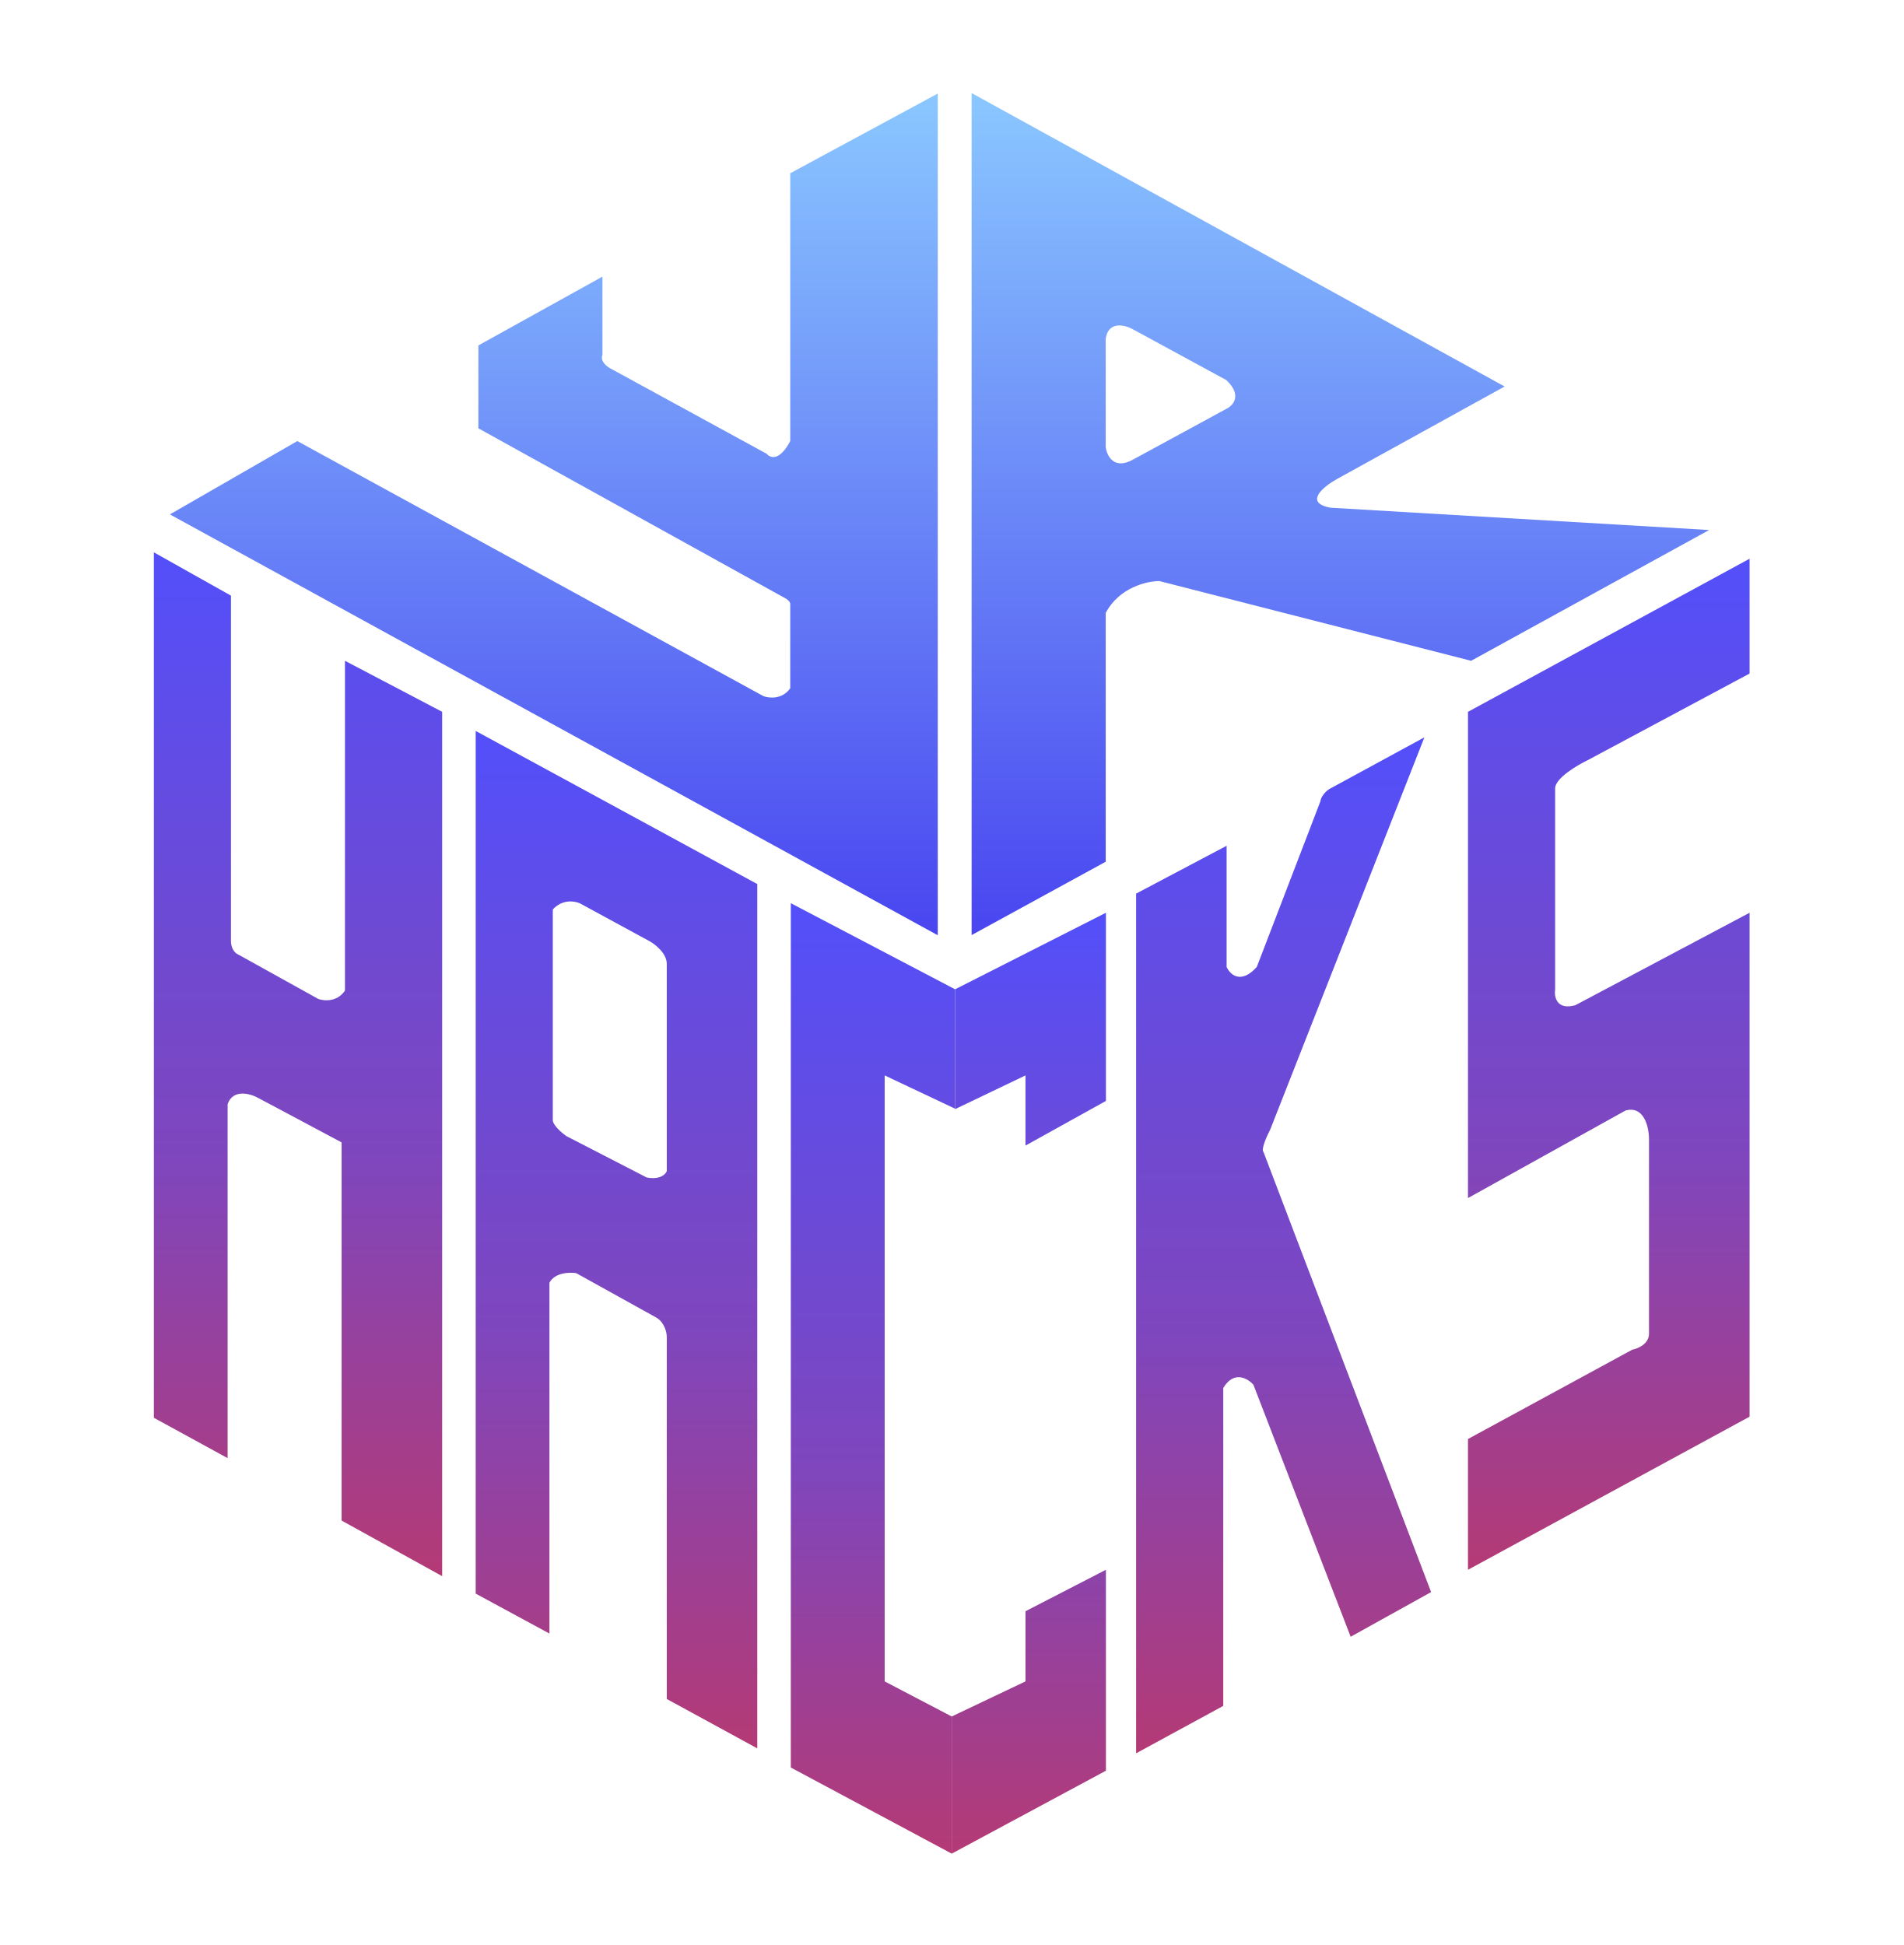
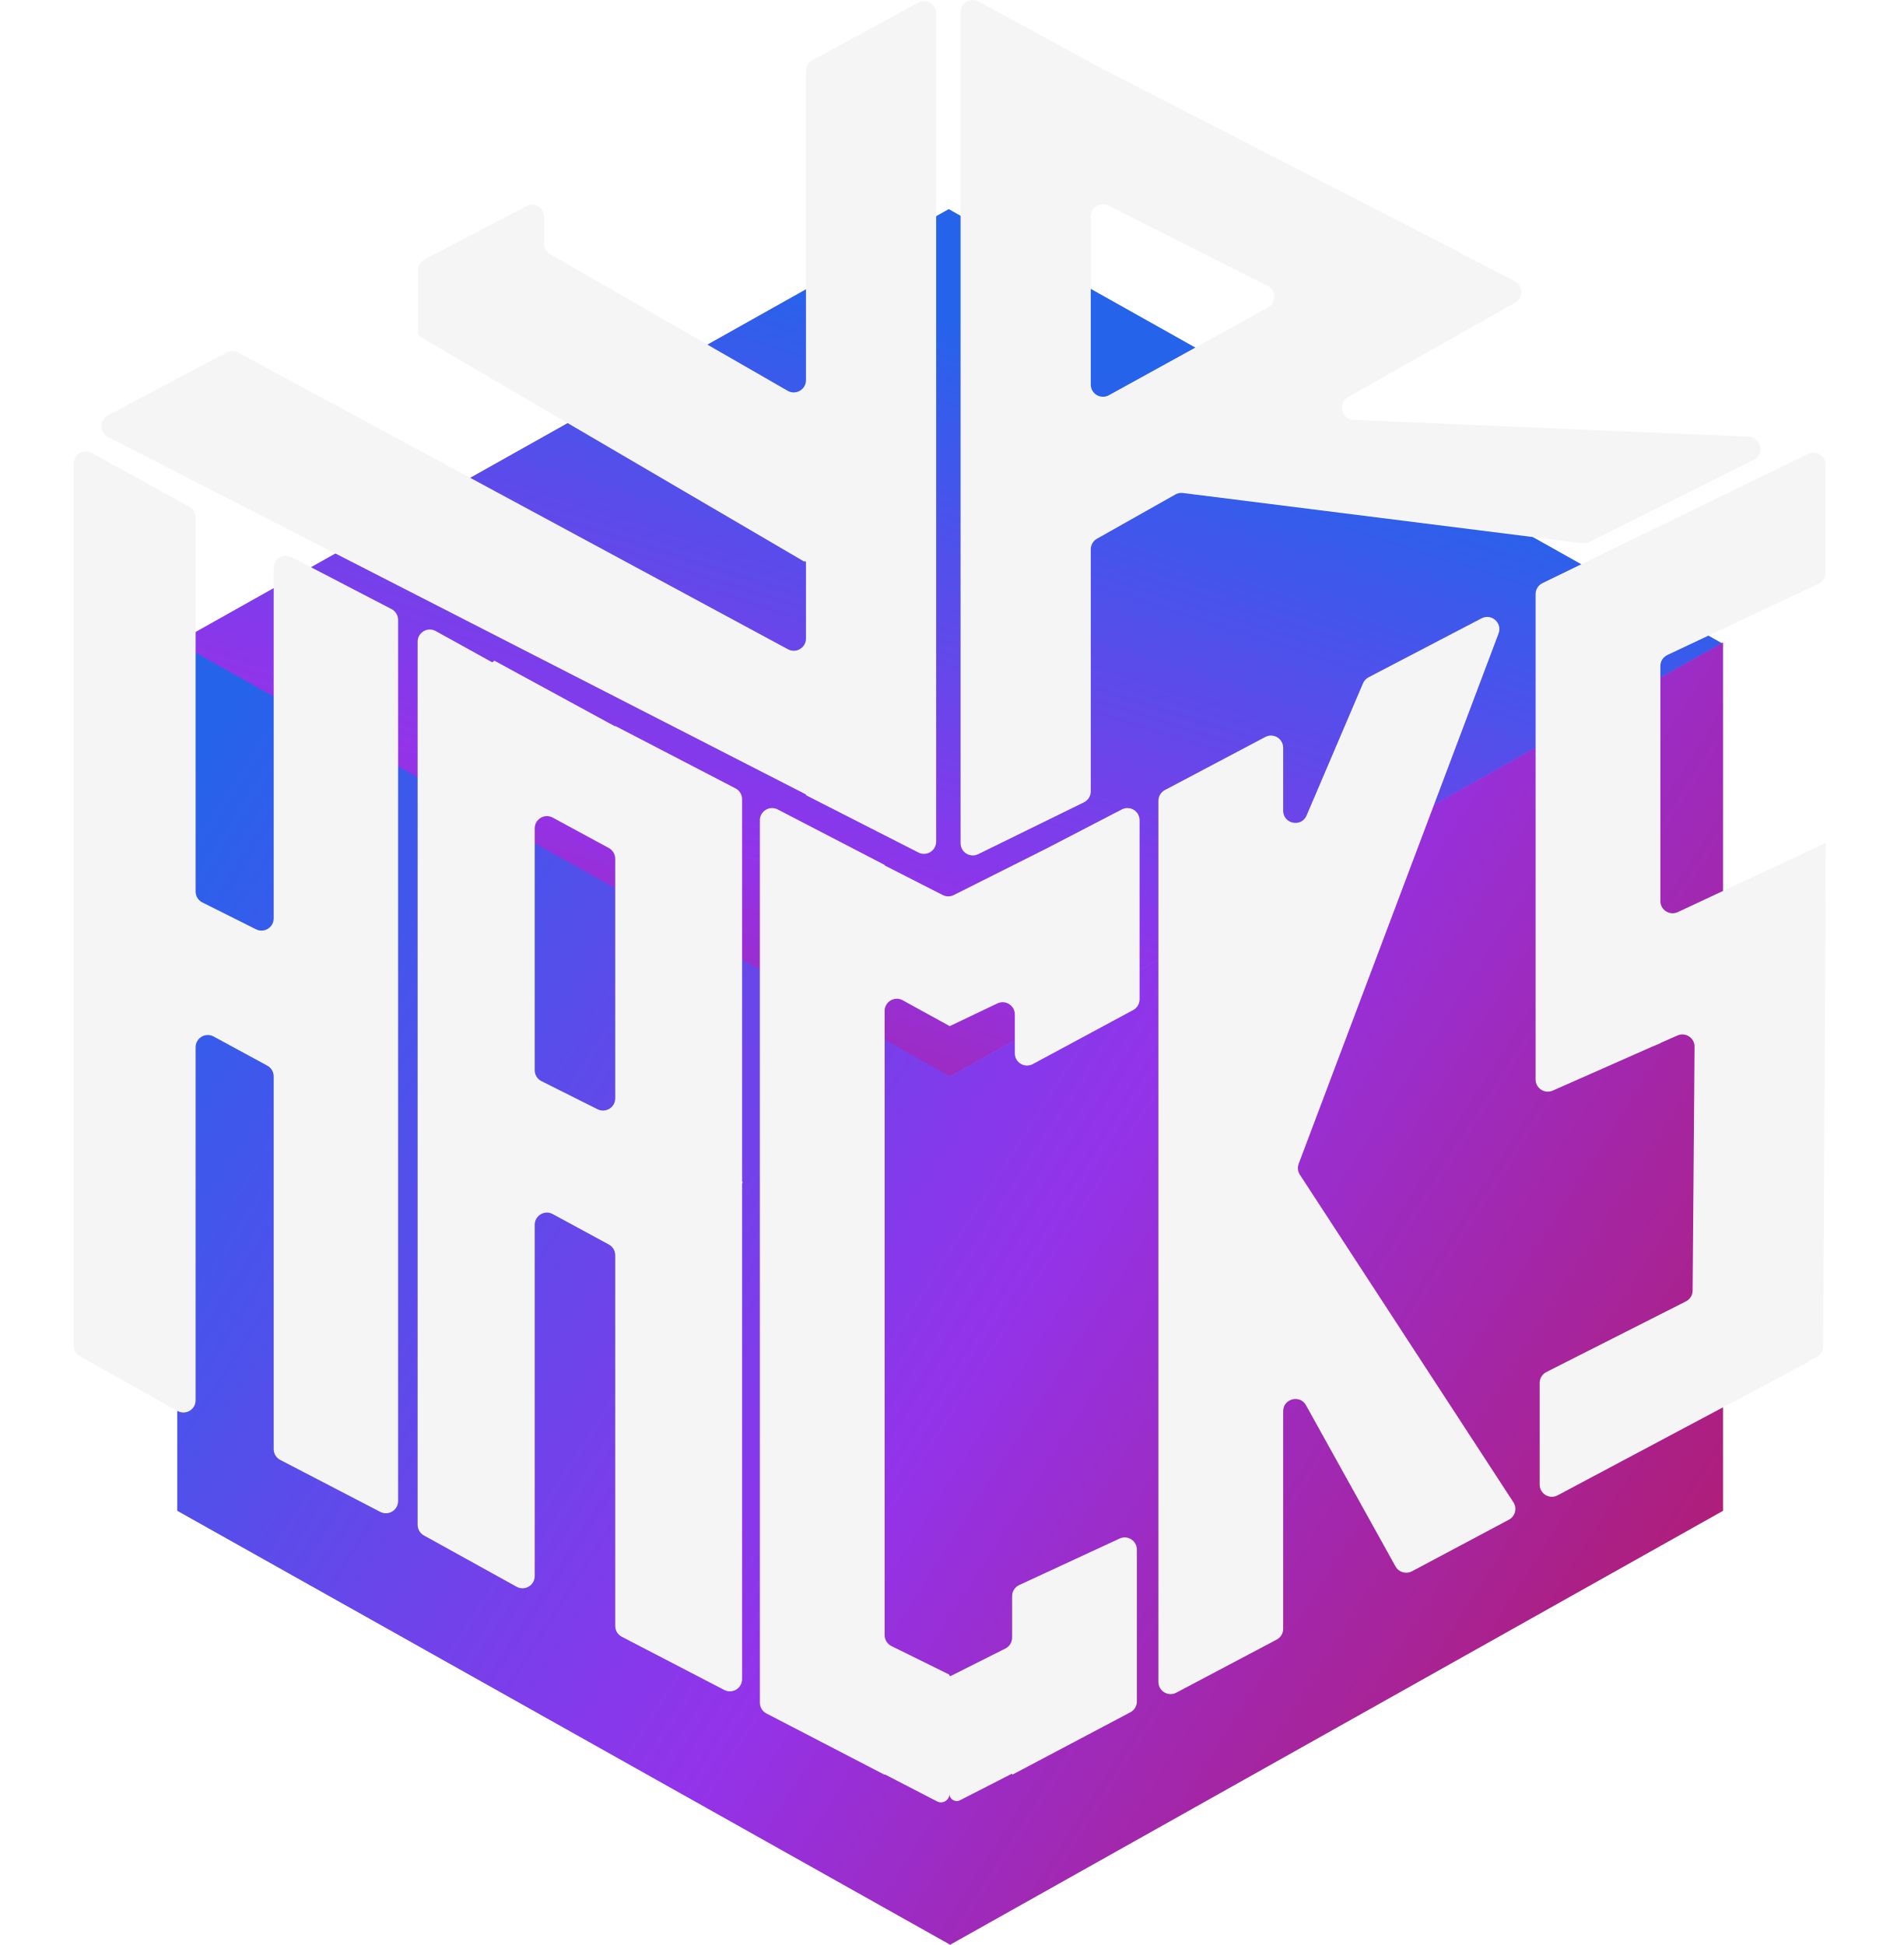
- <svg xmlns="http://www.w3.org/2000/svg" width="1002" height="1024" viewBox="0 0 1002 1024" fill="none">
-   <path d="M415.988 232.216V91.221L493.655 49.259V492.384L89.433 270.821L156.509 232.216L401.867 366.496C404.809 367.615 411.752 368.356 415.988 362.369V317.819C415.988 317.26 415.282 315.805 412.458 314.462L251.828 225.502V181.861L317.139 145.638V186.896C316.55 188.015 316.433 190.924 320.669 193.61L403.632 238.93C405.397 241.168 410.34 242.958 415.988 232.216Z" fill="url(#paint0_linear_81_2)" />
-   <path fill-rule="evenodd" clip-rule="evenodd" d="M511.474 49V492.298L582.062 453.677V322.703C589.12 309.27 603.826 305.911 610.297 305.911L774.414 347.89L899.708 279.045L700.297 267.291C686.179 264.604 696.767 256.096 703.826 252.178L792.061 203.483L511.474 49ZM596.177 173.259L645.589 200.125C654.059 208.185 649.118 213.559 645.589 215.238L596.177 242.104C586.295 247.478 582.648 239.866 582.06 235.388V178.296C583.471 168.893 592.06 171.02 596.177 173.259Z" fill="url(#paint1_linear_81_2)" />
-   <path d="M416.292 930.557V475.505L502.762 520.843V583.698L465.704 566.18V885.22L500.998 903.691V975.895L416.292 930.557Z" fill="url(#paint2_linear_81_2)" />
-   <path fill-rule="evenodd" clip-rule="evenodd" d="M250.41 384.831V839.007L289.234 860.033V675.326C292.057 669.952 299.822 669.728 303.351 670.288L345.704 693.796C349.939 696.483 350.998 701.632 350.998 703.871V894.479L398.645 920.483V465.431L250.41 384.831ZM290.998 478.864V589.689C290.998 592.375 295.704 596.405 298.057 598.084L340.41 619.914C347.469 621.257 350.41 618.234 350.998 616.555V507.41C350.998 502.037 345.116 497.335 342.175 495.656L305.116 475.506C298.057 472.819 292.763 476.625 290.998 478.864Z" fill="url(#paint3_linear_81_2)" />
-   <path d="M81 746.435V290.799L121.588 313.592V495.656C121.588 497.335 122.294 501.029 125.118 502.373L167.47 525.881C170.412 527 177.353 527.703 181.588 521.558V347.89L232.764 374.756V829.808L179.823 800.541V601.443L135.706 577.935C131.588 575.696 122.647 573.233 119.823 581.293V767.68L81 746.435Z" fill="url(#paint4_linear_81_2)" />
-   <path d="M500.999 975.897V903.693L539.822 885.222V848.28L582.175 826.451V932.238L500.999 975.897Z" fill="url(#paint5_linear_81_2)" />
-   <path d="M502.765 583.936V520.844L582.176 480.544V579.614L539.823 603.122V579.614V566.181L502.765 583.936Z" fill="url(#paint6_linear_81_2)" />
-   <path d="M598.06 923.08V470.469L645.706 445.282V509.09C647.471 513.008 653.118 518.493 661.589 509.09L695.118 421.774C695.118 420.094 697.589 416.4 700.412 415.057L749.824 388.19L668.648 594.727C666.883 598.085 663.706 605.138 665.118 606.481L753.353 838.205L711 861.713L659.824 729.06C656.883 725.701 649.589 721.335 643.942 730.739V898.116L598.06 923.08Z" fill="url(#paint7_linear_81_2)" />
-   <path d="M772.765 630.754V374.757L921 294.158V354.607L836.294 399.945C830.412 402.743 818.647 409.684 818.647 415.057V520.844C818.059 524.762 819.353 531.927 829.235 529.24L921 480.544V745.851L772.765 826.451V757.606L859.235 710.589C862.176 710.029 868.058 707.567 868.058 702.193V599.765C868.058 593.608 865.588 581.966 855.706 584.652L772.765 630.754Z" fill="url(#paint8_linear_81_2)" />
+ <svg xmlns="http://www.w3.org/2000/svg" width="1002" height="1024" viewBox="0 0 353 391" fill="none">
+   <rect width="178.279" height="178.279" transform="matrix(0.871943 0.489608 -0.871943 0.489608 175.898 42.0369)" fill="url(#paint0_linear_38_366)" />
+   <path fill-rule="evenodd" clip-rule="evenodd" d="M176.185 216.375L20.828 129.14L20.828 303.713L176.093 390.897V391L176.185 390.948L176.277 391V390.897L331.542 303.713V129.14L176.185 216.375Z" fill="url(#paint1_linear_38_366)" />
+   <path fill-rule="evenodd" clip-rule="evenodd" d="M320.348 131.675C319.489 132.08 318.942 132.943 318.942 133.892V181.139C318.942 182.934 320.806 184.12 322.431 183.361L352.077 169.512C352.128 169.488 352.185 169.531 352.175 169.587L352.157 169.696C352.155 169.708 352.167 169.717 352.178 169.712C352.187 169.707 352.199 169.714 352.199 169.725L351.661 270.781C351.657 271.581 351.213 272.315 350.505 272.689L348.653 273.669C348.624 273.684 348.613 273.719 348.628 273.748C348.643 273.776 348.632 273.811 348.604 273.827L298.284 300.607C296.651 301.476 294.68 300.292 294.68 298.442L294.68 278.007C294.68 277.083 295.2 276.237 296.024 275.819L324.079 261.612C324.898 261.198 325.416 260.361 325.423 259.444L325.813 210.422C325.827 208.641 323.998 207.44 322.37 208.16L318.961 209.667C318.949 209.673 318.942 209.684 318.942 209.698C318.942 209.711 318.934 209.723 318.921 209.728L316.895 210.581L297.305 219.245C295.684 219.962 293.862 218.775 293.862 217.003L293.862 196.708C293.862 196.708 293.862 196.707 293.862 196.707C293.862 196.707 293.862 196.707 293.862 196.707V170.805V121.334C293.862 121.334 293.862 121.334 293.862 121.334C293.862 121.334 293.863 121.334 293.863 121.334L293.863 119.431C293.863 118.492 294.398 117.636 295.242 117.226L348.638 91.254C350.267 90.461 352.163 91.647 352.163 93.459V115.114C352.163 116.063 351.615 116.927 350.757 117.332L320.348 131.675Z" fill="#F5F5F5" />
+   <path fill-rule="evenodd" clip-rule="evenodd" d="M286.419 127.343C287.212 125.237 284.986 123.263 282.99 124.305L260.292 136.15C259.79 136.412 259.394 136.84 259.171 137.361L247.829 163.936C246.782 166.39 243.122 165.642 243.122 162.973V150.323C243.122 148.476 241.157 147.292 239.524 148.155L219.349 158.821C218.546 159.246 218.043 160.08 218.043 160.989V338.106C218.043 339.953 220.008 341.137 221.641 340.274L241.816 329.608C242.62 329.183 243.122 328.349 243.122 327.441V283.693C243.122 281.163 246.49 280.291 247.718 282.503L265.705 314.904C266.354 316.073 267.821 316.507 269.001 315.879L288.498 305.502C289.769 304.826 290.187 303.205 289.4 301.999L246.482 236.155C246.056 235.5 245.966 234.682 246.242 233.951L286.419 127.343Z" fill="#F5F5F5" />
+   <path fill-rule="evenodd" clip-rule="evenodd" d="M163.015 173.924C163.015 173.894 162.998 173.866 162.971 173.851L141.517 162.72C139.884 161.873 137.936 163.058 137.936 164.896V342.282C137.936 343.197 138.446 344.036 139.258 344.458L162.971 356.761C162.991 356.772 163.015 356.757 163.015 356.735C163.015 356.712 163.039 356.698 163.059 356.708L173.565 362.139C174.689 362.72 176.03 361.904 176.03 360.638C176.065 361.717 177.212 362.393 178.173 361.901L188.531 356.594C188.58 356.568 188.639 356.604 188.639 356.66C188.639 356.716 188.699 356.752 188.749 356.726L203.765 348.788L204.445 348.439C204.448 348.438 204.451 348.434 204.451 348.431C204.451 348.427 204.453 348.424 204.456 348.422L212.412 344.216C213.216 343.792 213.718 342.957 213.718 342.049V311.519C213.718 309.728 211.861 308.541 210.236 309.294L190.06 318.64C189.194 319.042 188.639 319.91 188.639 320.865V329.21C188.639 330.137 188.116 330.985 187.288 331.401L176.29 336.923C176.17 336.983 176.03 336.897 176.03 336.763C176.03 336.695 175.991 336.632 175.93 336.602L164.382 330.906C163.545 330.493 163.015 329.641 163.015 328.707V203.234C163.015 201.37 165.014 200.187 166.648 201.086L176.1 206.282C176.1 206.282 176.1 206.282 176.1 206.282C176.1 206.282 176.1 206.282 176.1 206.282L176.1 206.282L185.677 201.716C187.304 200.94 189.184 202.126 189.184 203.929V211.753C189.184 213.608 191.165 214.791 192.798 213.912L212.974 203.049C213.768 202.621 214.263 201.792 214.263 200.89V164.896C214.263 163.058 212.314 161.873 210.682 162.72L195.537 170.578L176.908 179.932C176.211 180.282 175.389 180.28 174.694 179.926L163.059 173.997C163.032 173.983 163.015 173.955 163.015 173.924Z" fill="#F5F5F5" />
+   <path fill-rule="evenodd" clip-rule="evenodd" d="M69.143 129.006C69.143 127.138 71.148 125.956 72.782 126.861L84.037 133.09C84.156 133.156 84.305 133.105 84.358 132.981C84.412 132.857 84.56 132.806 84.678 132.87L108.816 146.013C108.837 146.024 108.863 146.009 108.863 145.985C108.863 145.961 108.888 145.946 108.909 145.957L133.04 158.486C133.853 158.908 134.362 159.747 134.362 160.663V237.482C134.362 237.521 134.384 237.557 134.419 237.574C134.469 237.599 134.49 237.658 134.468 237.708L134.388 237.891C134.371 237.931 134.362 237.974 134.362 238.017V337.556C134.362 339.396 132.413 340.58 130.781 339.732L110.185 329.039C109.373 328.617 108.863 327.778 108.863 326.863V252.338C108.863 251.439 108.371 250.611 107.58 250.183L96.302 244.064C94.668 243.178 92.681 244.36 92.681 246.219V316.837C92.681 318.705 90.676 319.887 89.041 318.982L70.407 308.669C69.627 308.237 69.143 307.416 69.143 306.524V129.006ZM105.313 222.992C106.943 223.809 108.863 222.623 108.863 220.8V172.634C108.863 171.735 108.37 170.908 107.58 170.479L96.301 164.364C94.667 163.478 92.681 164.661 92.681 166.519V215.15C92.681 216.078 93.204 216.926 94.034 217.342L105.313 222.992Z" fill="#F5F5F5" />
+   <path fill-rule="evenodd" clip-rule="evenodd" d="M0 93.201C0 91.335 2.002 90.153 3.636 91.054L23.251 101.869C24.033 102.3 24.519 103.123 24.519 104.016V179.225C24.519 180.154 25.043 181.003 25.874 181.418L36.662 186.815C38.292 187.631 40.211 186.445 40.211 184.622V114.173C40.211 112.333 42.161 111.149 43.793 111.997L63.899 122.444C64.711 122.866 65.22 123.704 65.22 124.619V301.758C65.22 303.597 63.27 304.782 61.638 303.933L41.532 293.487C40.721 293.065 40.211 292.226 40.211 291.311V216.379C40.211 215.48 39.719 214.654 38.929 214.225L28.141 208.366C26.507 207.479 24.519 208.662 24.519 210.521V281.501C24.519 283.376 22.501 284.557 20.867 283.639L1.252 272.627C0.479 272.193 0 271.376 0 270.489V93.201Z" fill="#F5F5F5" />
+   <path fill-rule="evenodd" clip-rule="evenodd" d="M178.28 2.455C178.28 0.595 180.27 -0.587 181.904 0.302L204.419 12.553C204.438 12.563 204.45 12.583 204.45 12.605C204.45 12.627 204.462 12.647 204.482 12.658L278.432 50.65C278.448 50.658 278.453 50.678 278.444 50.693C278.434 50.708 278.44 50.728 278.455 50.737L289.672 56.54C291.403 57.436 291.447 59.895 289.75 60.853L256.143 79.824C253.995 81.036 254.78 84.304 257.244 84.409L336.725 87.787C339.254 87.894 339.981 91.298 337.717 92.43L304.614 108.972C304.18 109.188 303.692 109.272 303.211 109.211L222.967 99.106C222.445 99.04 221.915 99.145 221.456 99.404L205.697 108.299C204.926 108.734 204.45 109.55 204.45 110.435V159.086C204.45 160.022 203.918 160.876 203.077 161.288L181.812 171.715C180.183 172.514 178.28 171.328 178.28 169.514L178.28 95.888L178.28 2.455ZM208.086 79.455C206.451 80.356 204.45 79.174 204.45 77.308V43.521C204.45 41.694 206.376 40.509 208.007 41.332L239.991 57.486C241.75 58.374 241.795 60.87 240.07 61.821L208.086 79.455Z" fill="#F5F5F5" />
+   <path fill-rule="evenodd" clip-rule="evenodd" d="M173.372 2.701C173.372 0.841 171.382 -0.342 169.748 0.547L148.482 12.119C147.693 12.548 147.202 13.374 147.202 14.273V76.434C147.202 78.319 145.163 79.499 143.528 78.559L95.82 51.123C95.059 50.686 94.591 49.875 94.591 48.998V43.626C94.591 41.784 92.635 40.6 91.002 41.454L70.554 52.147C69.746 52.57 69.239 53.407 69.239 54.32V67.203C69.239 67.274 69.282 67.338 69.348 67.365L69.477 67.418C69.519 67.435 69.533 67.487 69.506 67.523C69.481 67.555 69.49 67.602 69.525 67.623L146.783 112.856C146.836 112.886 146.901 112.885 146.952 112.852C147.06 112.782 147.202 112.859 147.202 112.988V128.368C147.202 130.224 145.219 131.407 143.586 130.526L33.049 70.871C32.328 70.481 31.459 70.478 30.735 70.862L6.882 83.511C5.131 84.44 5.149 86.956 6.913 87.86L147.132 159.668C147.175 159.69 147.202 159.734 147.202 159.782C147.202 159.83 147.229 159.874 147.272 159.896L169.807 171.379C171.438 172.21 173.372 171.025 173.372 169.194V95.791C173.372 95.782 173.376 95.775 173.383 95.77L173.385 95.769C173.4 95.759 173.399 95.737 173.384 95.728C173.376 95.724 173.372 95.716 173.372 95.708V2.701Z" fill="#F5F5F5" />
  <defs>
-     <linearGradient id="paint0_linear_81_2" x1="291.544" y1="49.259" x2="291.544" y2="492.384" gradientUnits="userSpaceOnUse">
-       <stop stop-color="#8AC7FF" />
-       <stop offset="1" stop-color="#4945F0" />
+     <linearGradient id="paint0_linear_38_366" x1="-22.532" y1="-10.185" x2="76.685" y2="344.654" gradientUnits="userSpaceOnUse">
+       <stop offset="0.119" stop-color="#2563EB" />
+       <stop offset="0.532" stop-color="#9333EA" />
+       <stop offset="1" stop-color="#BE123C" />
    </linearGradient>
-     <linearGradient id="paint1_linear_81_2" x1="705.591" y1="49" x2="705.591" y2="492.298" gradientUnits="userSpaceOnUse">
-       <stop stop-color="#8AC7FF" />
-       <stop offset="1" stop-color="#4945F0" />
-     </linearGradient>
-     <linearGradient id="paint2_linear_81_2" x1="459.527" y1="475.505" x2="459.527" y2="975.895" gradientUnits="userSpaceOnUse">
-       <stop stop-color="#534FFA" />
-       <stop offset="0.411" stop-color="#7149CF" />
-       <stop offset="0.593" stop-color="#7F46BD" />
-       <stop offset="1" stop-color="#B43A75" />
-     </linearGradient>
-     <linearGradient id="paint3_linear_81_2" x1="324.528" y1="384.831" x2="324.528" y2="920.483" gradientUnits="userSpaceOnUse">
-       <stop stop-color="#534FFA" />
-       <stop offset="0.411" stop-color="#7149CF" />
-       <stop offset="0.593" stop-color="#7F46BD" />
-       <stop offset="1" stop-color="#B43A75" />
-     </linearGradient>
-     <linearGradient id="paint4_linear_81_2" x1="156.882" y1="290.799" x2="156.882" y2="829.808" gradientUnits="userSpaceOnUse">
-       <stop stop-color="#534FFA" />
-       <stop offset="0.411" stop-color="#7149CF" />
-       <stop offset="0.593" stop-color="#7F46BD" />
-       <stop offset="1" stop-color="#B43A75" />
-     </linearGradient>
-     <linearGradient id="paint5_linear_81_2" x1="541.587" y1="826.451" x2="541.587" y2="975.897" gradientUnits="userSpaceOnUse">
-       <stop stop-color="#8C43AA" />
-       <stop offset="1" stop-color="#B43A75" />
-     </linearGradient>
-     <linearGradient id="paint6_linear_81_2" x1="542.47" y1="480.544" x2="542.47" y2="603.122" gradientUnits="userSpaceOnUse">
-       <stop stop-color="#534FFA" />
-       <stop offset="1" stop-color="#6A4ADA" />
-     </linearGradient>
-     <linearGradient id="paint7_linear_81_2" x1="675.706" y1="388.19" x2="675.706" y2="923.08" gradientUnits="userSpaceOnUse">
-       <stop stop-color="#534FFA" />
-       <stop offset="0.411" stop-color="#7149CF" />
-       <stop offset="0.593" stop-color="#7F46BD" />
-       <stop offset="1" stop-color="#B43A75" />
-     </linearGradient>
-     <linearGradient id="paint8_linear_81_2" x1="846.882" y1="294.158" x2="846.882" y2="826.451" gradientUnits="userSpaceOnUse">
-       <stop stop-color="#534FFA" />
-       <stop offset="0.411" stop-color="#7149CF" />
-       <stop offset="0.593" stop-color="#7F46BD" />
-       <stop offset="1" stop-color="#B43A75" />
+     <linearGradient id="paint1_linear_38_366" x1="-18.443" y1="114.18" x2="381.592" y2="370.133" gradientUnits="userSpaceOnUse">
+       <stop offset="0.119" stop-color="#2563EB" />
+       <stop offset="0.532" stop-color="#9333EA" />
+       <stop offset="1" stop-color="#BE123C" />
    </linearGradient>
  </defs>
</svg>
